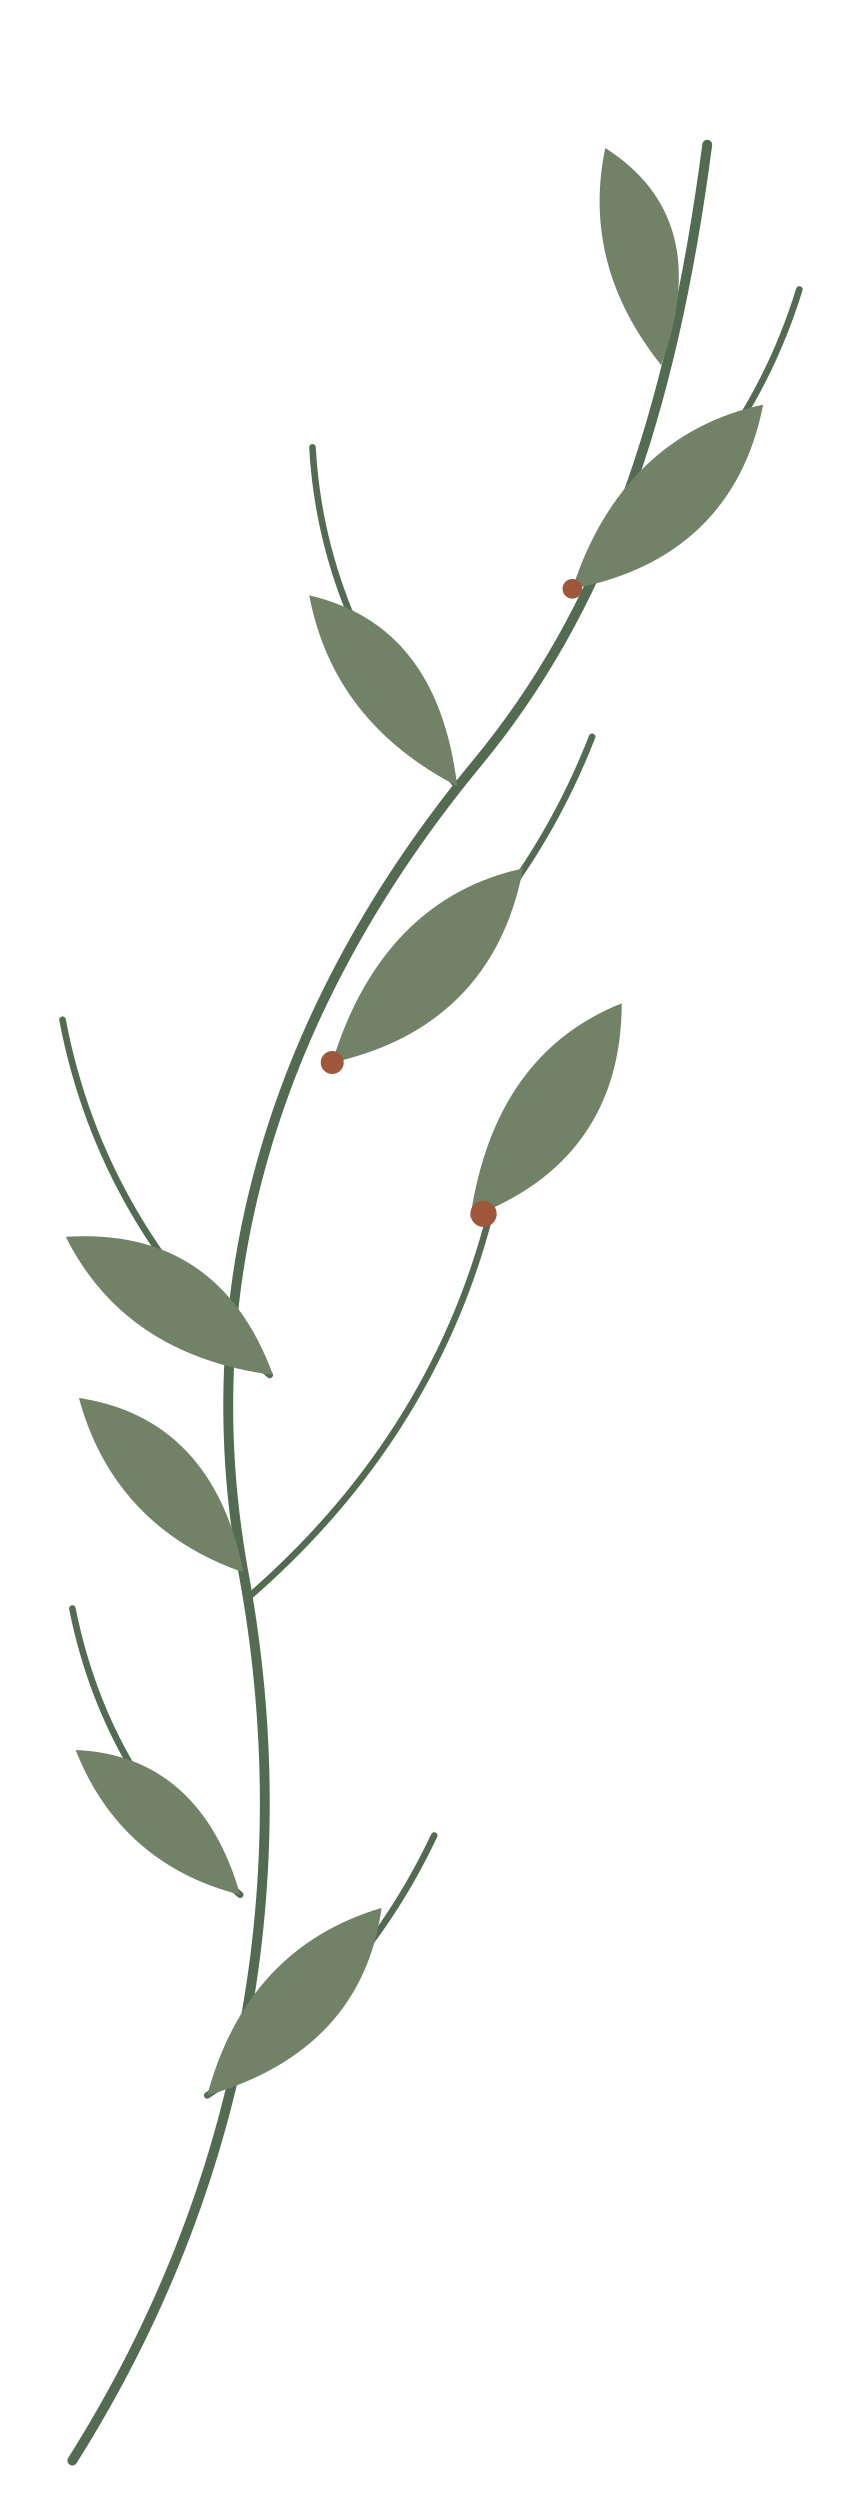
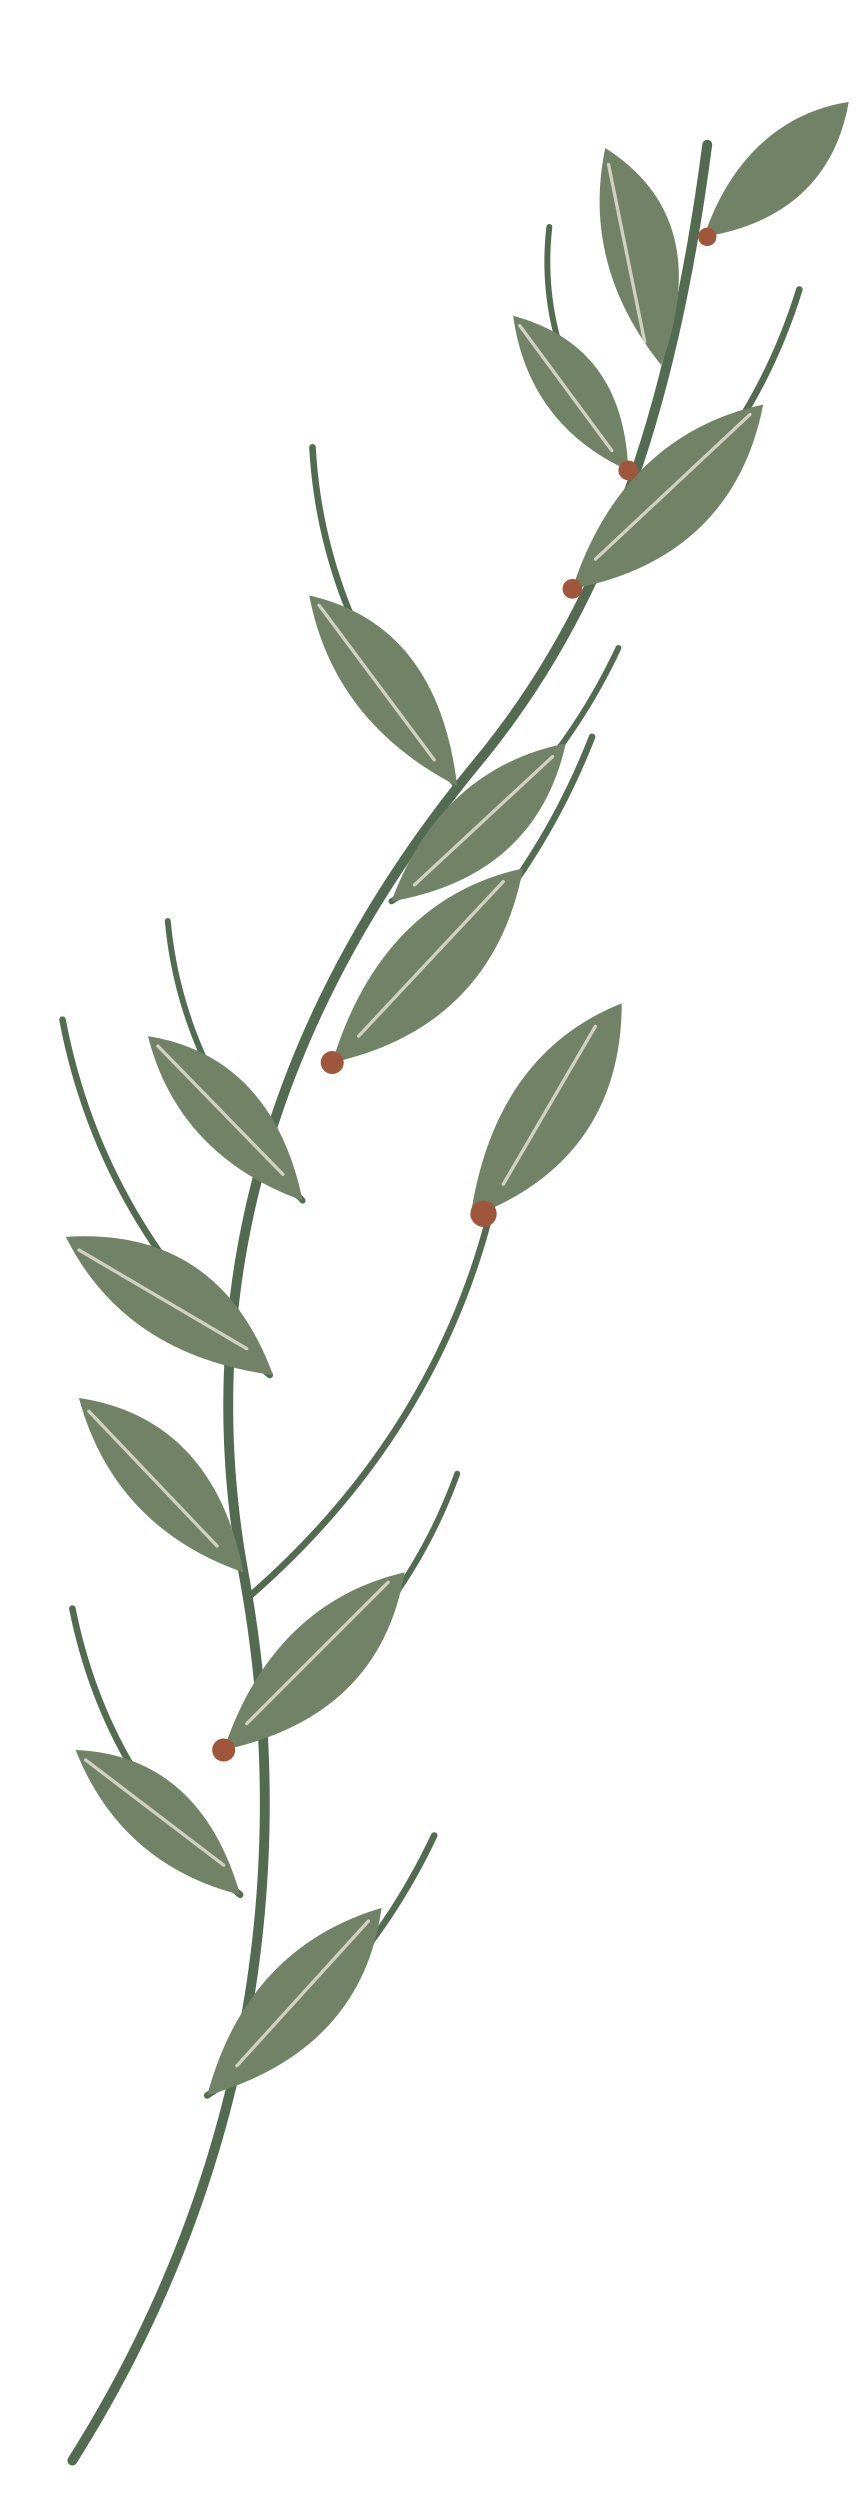
<svg xmlns="http://www.w3.org/2000/svg" viewBox="0 0 260 760" fill="none">
  <g stroke="#526b51" stroke-linecap="round" stroke-linejoin="round">
    <path d="M22 748C75 664 91 570 74 478C58 390 84 306 145 232C183 186 204 128 215 44" stroke-width="3" />
    <path d="M75 486C111 455 137 416 149 369" stroke-width="2" />
    <path d="M82 418C48 388 27 352 19 310" stroke-width="2" />
    <path d="M101 323C137 298 164 265 180 224" stroke-width="2" />
    <path d="M139 239C112 207 97 173 95 136" stroke-width="2" />
    <path d="M174 179C207 158 231 127 243 88" stroke-width="2" />
    <path d="M73 576C46 553 29 524 22 489" stroke-width="2" />
    <path d="M63 637C92 618 116 592 132 558" stroke-width="2" />
+     <path d="M68 532C102 512 126 484 139 448" stroke-width="1.8" />
+     <path d="M92 365C68 340 54 312 51 280" stroke-width="1.8" />
+     <path d="M119 274C150 255 173 229 188 197" stroke-width="1.8" />
+     <path d="M191 143C172 120 164 95 167 69" stroke-width="1.8" />
  </g>
  <g fill="#718267">
    <path d="M143 370C148 336 164 315 189 305C189 337 173 359 143 370Z" />
    <path d="M83 418C53 414 32 400 20 376C51 374 72 388 83 418Z" />
    <path d="M101 323C111 290 131 270 159 264C153 296 133 316 101 323Z" />
    <path d="M139 239C114 226 99 207 94 181C120 187 135 206 139 239Z" />
    <path d="M174 179C184 148 204 129 232 123C226 154 206 173 174 179Z" />
    <path d="M74 478C48 469 31 451 24 425C51 429 68 447 74 478Z" />
    <path d="M73 576C49 570 32 555 23 532C48 533 65 548 73 576Z" />
    <path d="M63 637C71 607 89 588 116 580C112 609 94 628 63 637Z" />
    <path d="M201 111C185 91 179 69 184 45C206 59 212 81 201 111Z" />
+     <path d="M68 532C78 502 97 484 123 478C118 507 100 525 68 532Z" />
+     <path d="M92 365C67 356 51 339 45 315C70 319 86 336 92 365Z" />
+     <path d="M119 274C129 247 147 231 172 226C166 253 148 269 119 274Z" />
+     <path d="M191 143C171 134 159 118 156 96C178 102 190 117 191 143Z" />
+     <path d="M214 72C222 48 238 34 258 31C254 54 239 68 214 72Z" />
+   </g>
+   <g stroke="#f6f0e5" stroke-width="1" stroke-linecap="round" opacity=".72">
+     <path d="M153 360L181 312M75 410L24 380M109 315L153 268M132 231L97 184M181 170L228 126M66 470L27 429M68 567L26 535M72 628L112 584M196 104L185 50M75 524L118 481M86 357L48 318M126 269L168 230M186 137L158 99" />
  </g>
  <g fill="#9f573c">
    <circle cx="147" cy="369" r="4" />
    <circle cx="101" cy="323" r="3.5" />
    <circle cx="174" cy="179" r="3" />
+     <circle cx="68" cy="532" r="3.5" />
+     <circle cx="191" cy="143" r="3" />
+     <circle cx="215" cy="72" r="2.8" />
  </g>
</svg>
